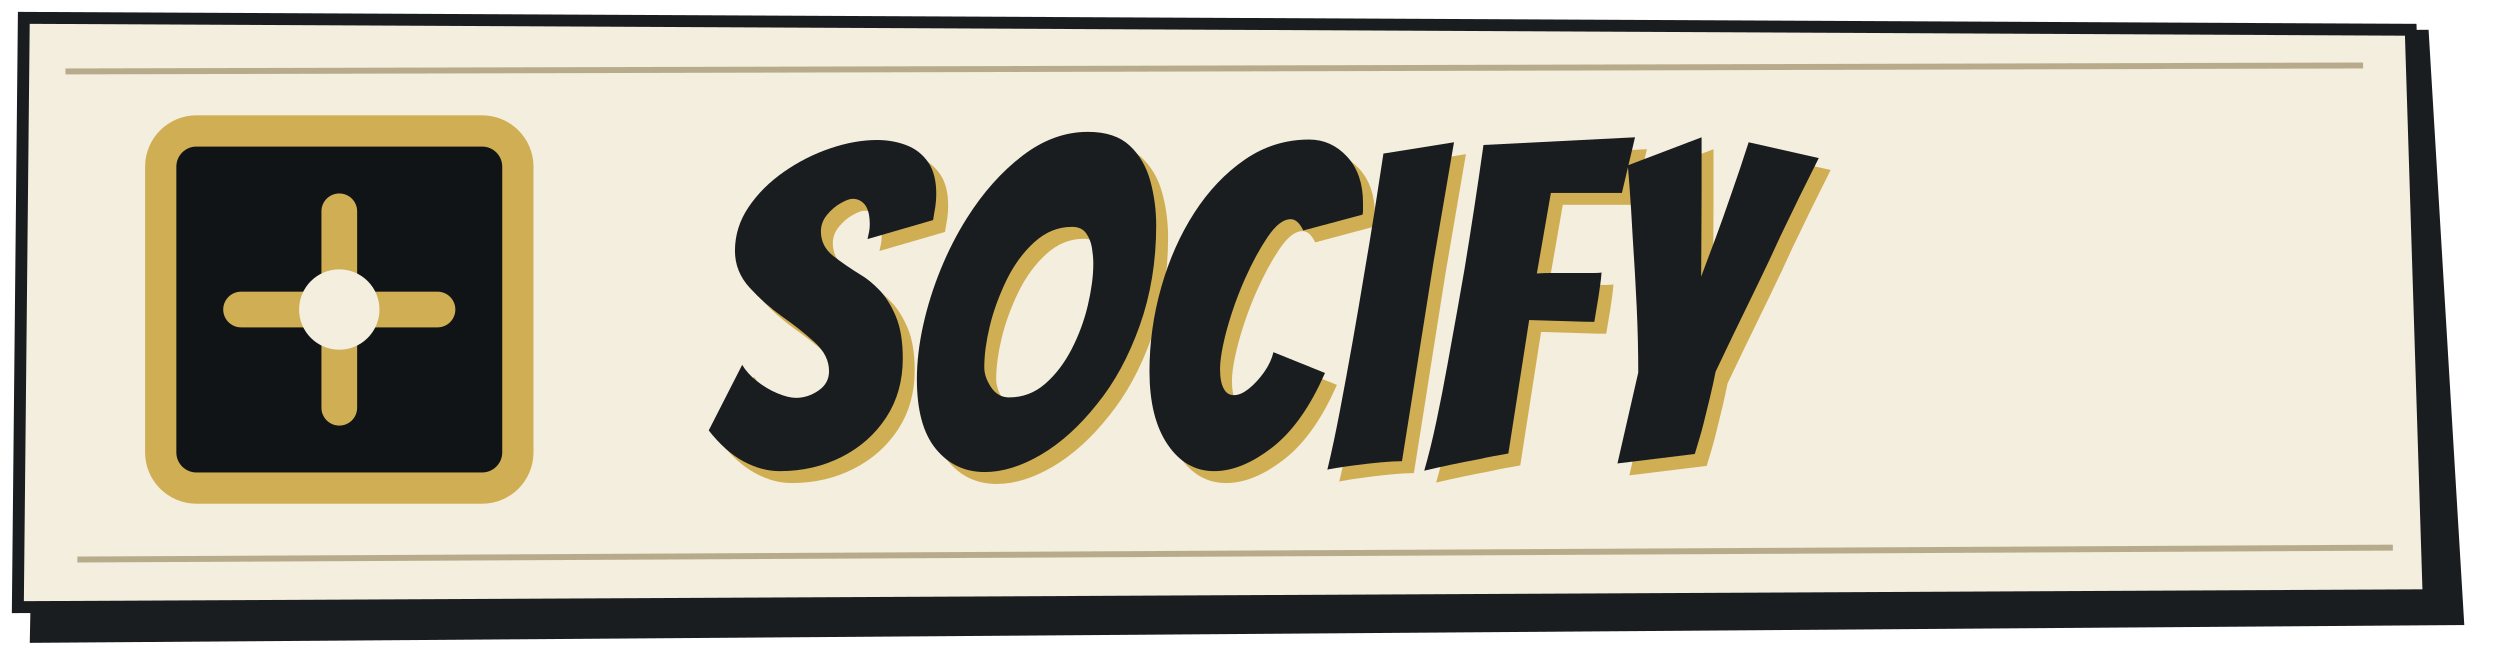
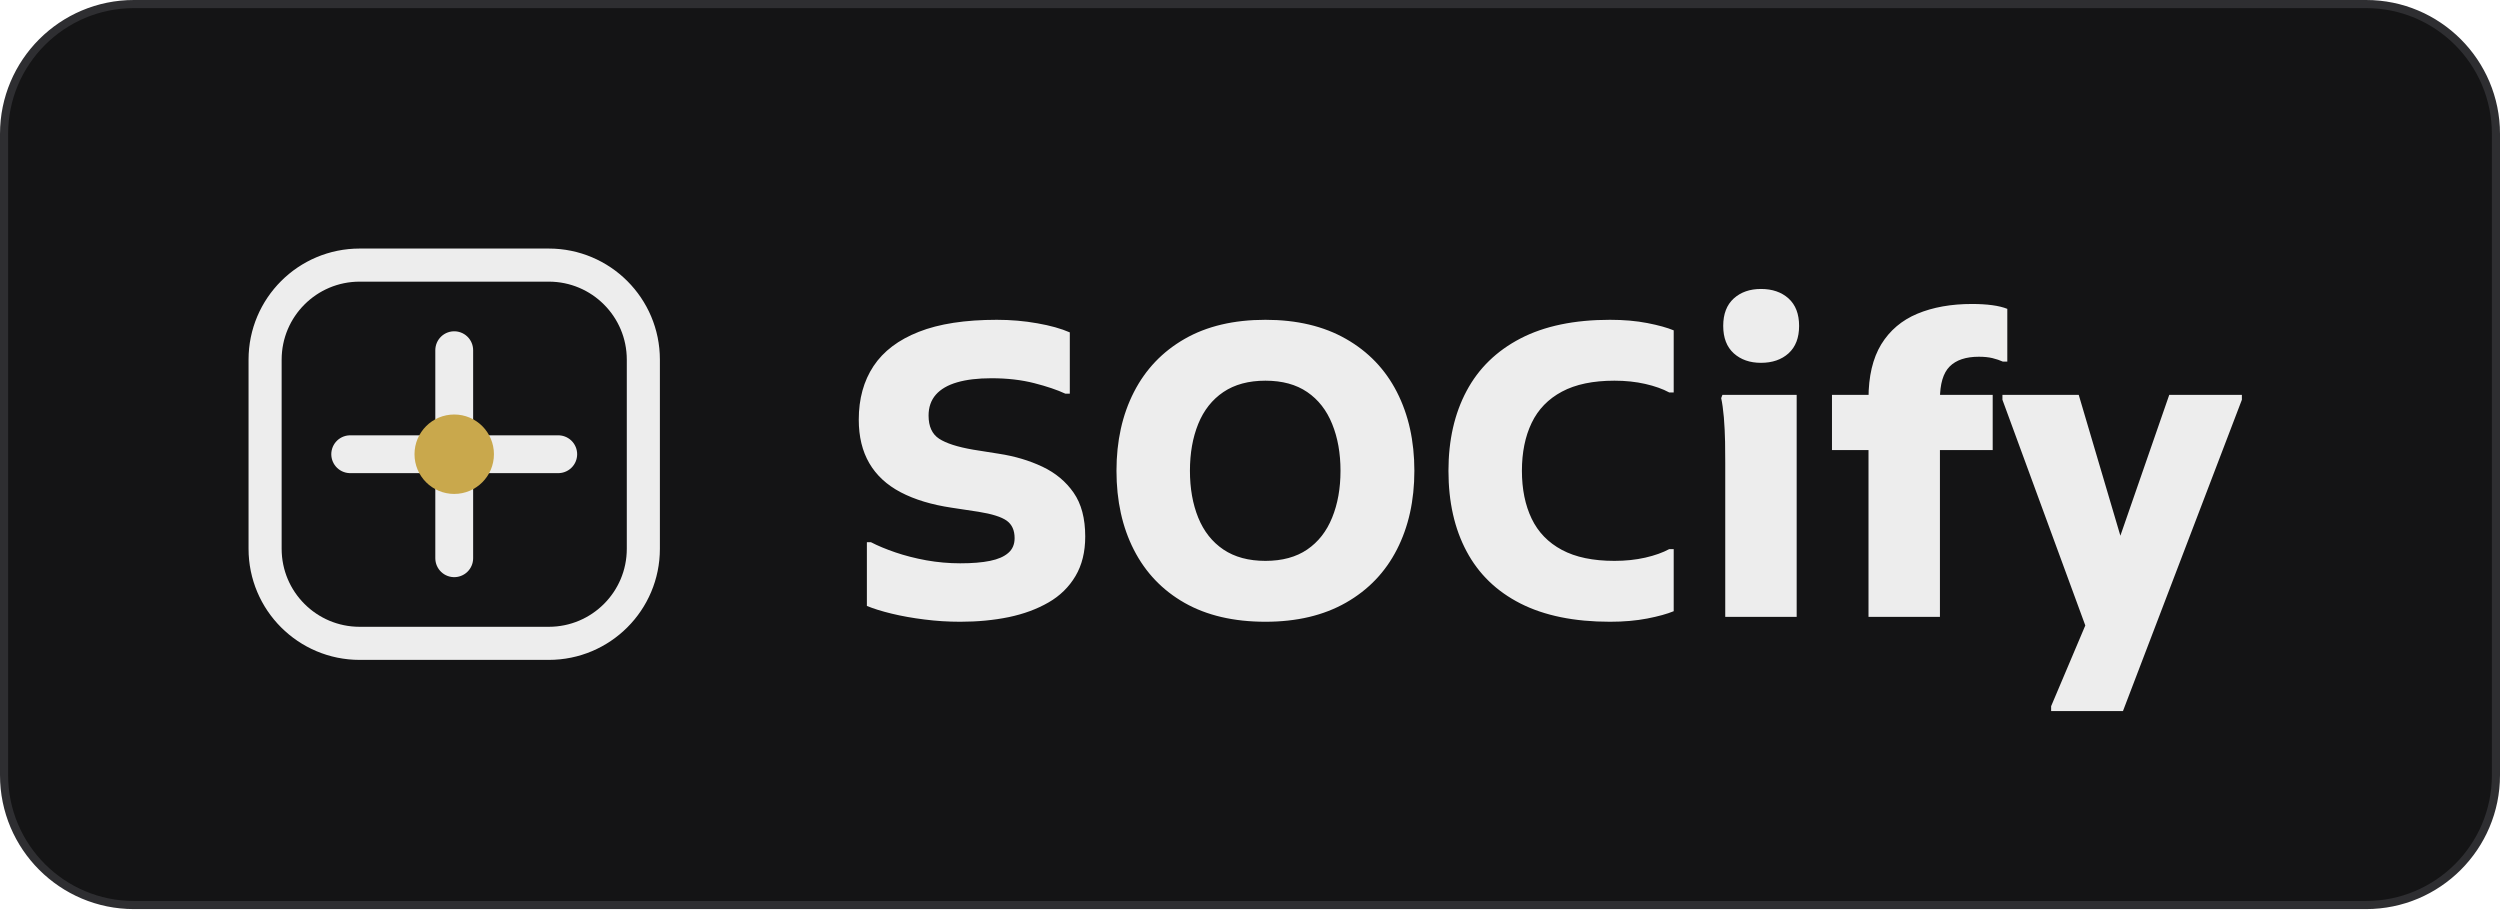
- <svg xmlns="http://www.w3.org/2000/svg" width="420" height="112" viewBox="0 0 420 112" role="img" aria-labelledby="title">
-   <path d="M7 8 408 5 414 105 5 108Z" fill="#191d20" />
-   <path d="M4 3 405 5 408 100 3 102Z" fill="#f4eedf" stroke="#191d20" stroke-width="2" />
-   <path d="m11 12 386-1m-384 83 389-2" fill="none" stroke="#b7ab8c" stroke-width="1" />
-   <g transform="translate(21 16) scale(3)">
-     <rect x="2" y="2" width="20" height="20" rx="2" fill="#101416" stroke="#d0ae53" stroke-width="1.75" />
-     <path d="M12 6.5v11M6.5 12h11" stroke="#d0ae53" stroke-width="2" stroke-linecap="round" />
-     <circle cx="12" cy="12" r="2.25" fill="#f4eedf" />
+ <svg xmlns="http://www.w3.org/2000/svg" width="308" height="112" viewBox="0 0 308 112" role="img" aria-labelledby="title">
+   <rect x="0.5" y="0.5" width="307" height="111" rx="16" fill="#141415" stroke="#2E2E31" />
+   <g transform="translate(28 28) scale(2.33)">
+     <rect x="2" y="2" width="20" height="20" rx="5" fill="none" stroke="#EDEDED" stroke-width="1.75" />
+     <path d="M12 6.5v11M6.5 12h11" stroke="#EDEDED" stroke-width="2" stroke-linecap="round" />
+     <circle cx="12" cy="12" r="2.1" fill="#C9A84C" />
  </g>
-   <g fill="#d0ae53" aria-hidden="true">
-     <path d="M171 -2Q131 -2 91.0 19.5Q51 41 14 88L88 233Q99 214 120.5 197.0Q142 180 166.0 170.0Q190 160 207 160Q233 160 256.5 176.0Q280 192 280 219Q280 254 248.0 283.0Q216 312 176 340Q137 368 104.5 403.5Q72 439 72 485Q72 537 102.0 581.5Q132 626 180.0 659.5Q228 693 282.5 711.5Q337 730 386 730Q421 730 451.0 718.5Q481 707 499.0 681.0Q517 655 517 611Q517 604 516.5 597.0Q516 590 515 583Q514 576 512.5 568.5Q511 561 510 553L365 511Q367 519 368.5 527.0Q370 535 370 543Q370 573 359.5 586.5Q349 600 332 600Q323 600 306.0 590.5Q289 581 275.5 564.5Q262 548 262 528Q262 495 289.5 473.5Q317 452 353 430Q370 420 391.0 398.5Q412 377 427.5 340.5Q443 304 443 247Q443 173 406.5 117.0Q370 61 308.0 29.5Q246 -2 171 -2Z" transform="translate(120.000 81) scale(0.076 -0.076)" />
-     <path d="M181 -4Q115 -4 73.0 47.0Q31 98 31 201Q31 258 45.0 321.0Q59 384 84.0 445.0Q109 506 142 558Q195 642 264.0 695.0Q333 748 409 748Q469 748 501.5 717.5Q534 687 547.0 639.5Q560 592 560 541Q560 422 523.5 319.5Q487 217 429 146Q371 73 305.5 34.5Q240 -4 181 -4ZM235 161Q280 161 314.5 191.0Q349 221 373.0 267.5Q397 314 409.0 365.0Q421 416 421 457Q421 473 418.0 491.5Q415 510 405.0 524.0Q395 538 374 538Q328 538 291.0 504.5Q254 471 229 420Q204 368 192.0 318.0Q180 268 180 227Q180 206 195.0 183.5Q210 161 235 161Z" transform="translate(153.680 81) scale(0.076 -0.076)" />
-     <path d="M182 -2Q119 -2 79.0 57.0Q39 116 39 219Q39 313 65.0 404.5Q91 496 138 569Q185 642 249.5 686.5Q314 731 392 731Q441 731 476.0 693.0Q511 655 511 591V579Q511 575 511.0 572.0Q511 569 510 565L379 530Q367 555 351 555Q327 555 300.5 516.0Q274 477 250 423Q234 387 221.5 349.0Q209 311 202.0 278.0Q195 245 195 224Q195 193 204 179Q211 166 226 166Q241 166 259.0 180.5Q277 195 292.5 217.0Q308 239 313 261L427 215Q378 103 310.5 50.5Q243 -2 182 -2Z" transform="translate(192.148 81) scale(0.076 -0.076)" />
-     <path d="M5 1Q19 59 33.0 132.5Q47 206 61.0 285.0Q75 364 87 437Q98 501 108.5 567.0Q119 633 129 700L285 725L240 462Q225 369 213.5 295.0Q202 221 191.5 155.0Q181 89 170 20Q151 20 124.0 17.5Q97 15 70.0 11.5Q43 8 24.5 5.0Q6 2 5 1Z" transform="translate(224.612 81) scale(0.076 -0.076)" />
-     <path d="M4 -1Q18 47 31.0 108.5Q44 170 55.5 234.0Q67 298 77.0 353.0Q87 408 93 444Q104 511 114.5 579.5Q125 648 135 719L470 736L441 613H284L253 435Q269 436 283.5 436.0Q298 436 312 436H359Q371 436 380.0 436.0Q389 436 396 437Q395 423 393.0 409.5Q391 396 389 382L380 328Q359 328 319.5 329.5Q280 331 236 332L190 37Q173 34 156.5 31.0Q140 28 123 24Q95 19 62.0 12.0Q29 5 4 -1Z" transform="translate(240.964 81) scale(0.076 -0.076)" />
-     <path d="M77 15 123 216Q123 287 119.5 361.5Q116 436 111 510Q107 584 103.5 629.0Q100 674 100 674L263 736V614Q263 556 262.5 509.5Q262 463 262 428Q275 462 293.5 512.0Q312 562 328 609Q338 637 347.5 665.5Q357 694 367 725L522 690Q479 605 438 519Q414 466 385.5 407.5Q357 349 332.5 298.5Q308 248 294 218Q289 192 281.5 161.0Q274 130 267 102Q263 86 258.0 69.5Q253 53 248 36Z" transform="translate(267.880 81) scale(0.076 -0.076)" />
-   </g>
-   <g fill="#191d20" aria-hidden="true">
-     <path d="M171 -2Q131 -2 91.0 19.5Q51 41 14 88L88 233Q99 214 120.5 197.0Q142 180 166.0 170.0Q190 160 207 160Q233 160 256.5 176.0Q280 192 280 219Q280 254 248.0 283.0Q216 312 176 340Q137 368 104.5 403.5Q72 439 72 485Q72 537 102.0 581.5Q132 626 180.0 659.5Q228 693 282.5 711.5Q337 730 386 730Q421 730 451.0 718.5Q481 707 499.0 681.0Q517 655 517 611Q517 604 516.5 597.0Q516 590 515 583Q514 576 512.5 568.5Q511 561 510 553L365 511Q367 519 368.5 527.0Q370 535 370 543Q370 573 359.5 586.5Q349 600 332 600Q323 600 306.0 590.5Q289 581 275.5 564.5Q262 548 262 528Q262 495 289.5 473.5Q317 452 353 430Q370 420 391.0 398.5Q412 377 427.5 340.5Q443 304 443 247Q443 173 406.5 117.0Q370 61 308.0 29.5Q246 -2 171 -2Z" transform="translate(118.000 79) scale(0.076 -0.076)" />
-     <path d="M181 -4Q115 -4 73.0 47.0Q31 98 31 201Q31 258 45.0 321.0Q59 384 84.0 445.0Q109 506 142 558Q195 642 264.0 695.0Q333 748 409 748Q469 748 501.5 717.5Q534 687 547.0 639.5Q560 592 560 541Q560 422 523.5 319.5Q487 217 429 146Q371 73 305.5 34.5Q240 -4 181 -4ZM235 161Q280 161 314.5 191.0Q349 221 373.0 267.5Q397 314 409.0 365.0Q421 416 421 457Q421 473 418.0 491.5Q415 510 405.0 524.0Q395 538 374 538Q328 538 291.0 504.5Q254 471 229 420Q204 368 192.0 318.0Q180 268 180 227Q180 206 195.0 183.5Q210 161 235 161Z" transform="translate(151.680 79) scale(0.076 -0.076)" />
-     <path d="M182 -2Q119 -2 79.0 57.0Q39 116 39 219Q39 313 65.0 404.5Q91 496 138 569Q185 642 249.5 686.5Q314 731 392 731Q441 731 476.0 693.0Q511 655 511 591V579Q511 575 511.0 572.0Q511 569 510 565L379 530Q367 555 351 555Q327 555 300.5 516.0Q274 477 250 423Q234 387 221.5 349.0Q209 311 202.0 278.0Q195 245 195 224Q195 193 204 179Q211 166 226 166Q241 166 259.0 180.5Q277 195 292.5 217.0Q308 239 313 261L427 215Q378 103 310.5 50.5Q243 -2 182 -2Z" transform="translate(190.148 79) scale(0.076 -0.076)" />
-     <path d="M5 1Q19 59 33.0 132.5Q47 206 61.0 285.0Q75 364 87 437Q98 501 108.5 567.0Q119 633 129 700L285 725L240 462Q225 369 213.5 295.0Q202 221 191.5 155.0Q181 89 170 20Q151 20 124.0 17.5Q97 15 70.0 11.5Q43 8 24.5 5.0Q6 2 5 1Z" transform="translate(222.612 79) scale(0.076 -0.076)" />
-     <path d="M4 -1Q18 47 31.0 108.5Q44 170 55.5 234.0Q67 298 77.0 353.0Q87 408 93 444Q104 511 114.5 579.5Q125 648 135 719L470 736L441 613H284L253 435Q269 436 283.5 436.0Q298 436 312 436H359Q371 436 380.0 436.0Q389 436 396 437Q395 423 393.0 409.5Q391 396 389 382L380 328Q359 328 319.5 329.5Q280 331 236 332L190 37Q173 34 156.5 31.0Q140 28 123 24Q95 19 62.0 12.0Q29 5 4 -1Z" transform="translate(238.964 79) scale(0.076 -0.076)" />
-     <path d="M77 15 123 216Q123 287 119.5 361.5Q116 436 111 510Q107 584 103.5 629.0Q100 674 100 674L263 736V614Q263 556 262.5 509.5Q262 463 262 428Q275 462 293.5 512.0Q312 562 328 609Q338 637 347.5 665.5Q357 694 367 725L522 690Q479 605 438 519Q414 466 385.5 407.5Q357 349 332.5 298.5Q308 248 294 218Q289 192 281.5 161.0Q274 130 267 102Q263 86 258.0 69.5Q253 53 248 36Z" transform="translate(265.880 79) scale(0.076 -0.076)" />
-   </g>
+   <path fill="#EDEDED" d="M106.8 66.8H107.3Q108.55 67.45 110.3 68.05Q112.05 68.65 114.12 69.03Q116.2 69.4 118.3 69.4Q120.5 69.4 121.97 69.1Q123.45 68.8 124.22 68.12Q125 67.45 125 66.3Q125 64.85 124.03 64.15Q123.05 63.45 120.55 63.05L117.25 62.55Q113.55 62 110.97 60.65Q108.4 59.3 107.1 57.07Q105.8 54.85 105.8 51.7Q105.8 47.85 107.62 45.1Q109.45 42.35 113.2 40.88Q116.95 39.4 122.8 39.4Q125.4 39.4 127.8 39.83Q130.2 40.25 131.8 40.95V48.5H131.25Q129.75 47.8 127.4 47.2Q125.05 46.6 122.15 46.6Q119.65 46.6 117.93 47.1Q116.2 47.6 115.3 48.62Q114.4 49.65 114.4 51.2Q114.4 53.2 115.7 54.05Q117 54.9 119.9 55.4L123.05 55.9Q126 56.35 128.43 57.5Q130.85 58.65 132.27 60.7Q133.7 62.75 133.7 66.1Q133.7 68.95 132.5 70.97Q131.3 73 129.18 74.22Q127.05 75.45 124.28 76.03Q121.5 76.6 118.3 76.6Q116.05 76.6 113.88 76.32Q111.7 76.05 109.85 75.6Q108 75.15 106.8 74.65ZM137.55 58Q137.55 52.5 139.7 48.3Q141.85 44.1 145.95 41.75Q150.05 39.4 155.9 39.4Q161.7 39.4 165.82 41.75Q169.95 44.1 172.1 48.3Q174.25 52.5 174.25 58Q174.25 63.5 172.1 67.7Q169.95 71.9 165.82 74.25Q161.7 76.6 155.9 76.6Q150.05 76.6 145.95 74.28Q141.85 71.95 139.7 67.75Q137.55 63.55 137.55 58ZM146.6 58Q146.6 61.25 147.62 63.77Q148.65 66.3 150.72 67.7Q152.8 69.1 155.9 69.1Q159 69.1 161.05 67.7Q163.1 66.3 164.12 63.77Q165.15 61.25 165.15 58Q165.15 54.75 164.12 52.23Q163.1 49.7 161.05 48.3Q159 46.9 155.9 46.9Q152.8 46.9 150.72 48.3Q148.65 49.7 147.62 52.23Q146.6 54.75 146.6 58ZM178.45 58Q178.45 52.35 180.68 48.17Q182.9 44 187.32 41.7Q191.75 39.4 198.35 39.4Q200.9 39.4 202.95 39.8Q205 40.2 206.2 40.7V48.35H205.65Q204.45 47.7 202.7 47.3Q200.95 46.9 198.9 46.9Q194.95 46.9 192.43 48.25Q189.9 49.6 188.7 52.1Q187.5 54.6 187.5 58Q187.5 61.4 188.7 63.9Q189.9 66.4 192.43 67.75Q194.95 69.1 198.9 69.1Q200.95 69.1 202.7 68.7Q204.45 68.3 205.65 67.65H206.2V75.3Q205 75.8 202.95 76.2Q200.9 76.6 198.35 76.6Q191.75 76.6 187.32 74.35Q182.9 72.1 180.68 67.92Q178.45 63.75 178.45 58ZM216.95 44.7Q214.9 44.7 213.6 43.53Q212.3 42.35 212.3 40.15Q212.3 37.95 213.6 36.77Q214.9 35.6 216.95 35.6Q219.05 35.6 220.35 36.77Q221.65 37.95 221.65 40.15Q221.65 42.35 220.35 43.53Q219.05 44.7 216.95 44.7ZM212.55 76V57Q212.55 56 212.53 54.45Q212.5 52.9 212.38 51.42Q212.25 49.95 212.05 49.05L212.2 48.65H221.35V76ZM230.2 76V49.1Q230.2 45 231.77 42.42Q233.35 39.85 236.22 38.65Q239.1 37.45 242.95 37.45Q244.35 37.45 245.45 37.6Q246.55 37.75 247.3 38.05V44.55H246.75Q246.2 44.3 245.47 44.12Q244.75 43.95 243.8 43.95Q241.4 43.95 240.2 45.15Q239 46.35 239 49.2V76ZM225.7 55.45V48.65H245.5V55.45ZM252.7 87.6V87L259.6 70.7L267.25 48.65H276.2V49.25L261.55 87.6ZM257.55 78.8 246.7 49.25V48.65H256.1L262.25 69.45Z" />
</svg>
